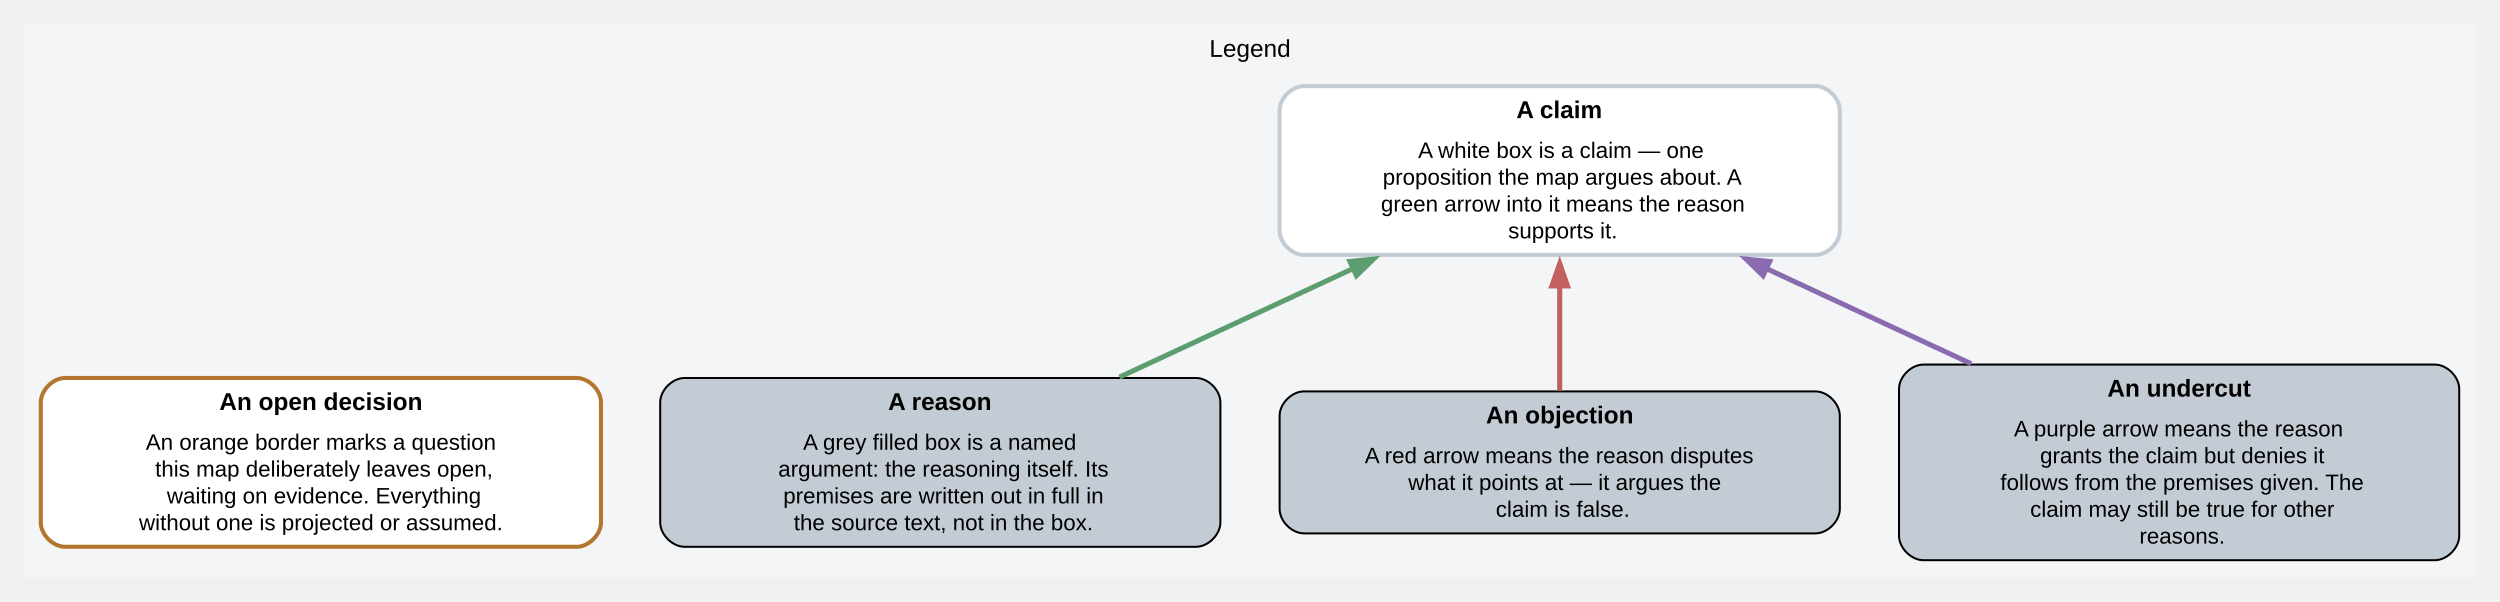
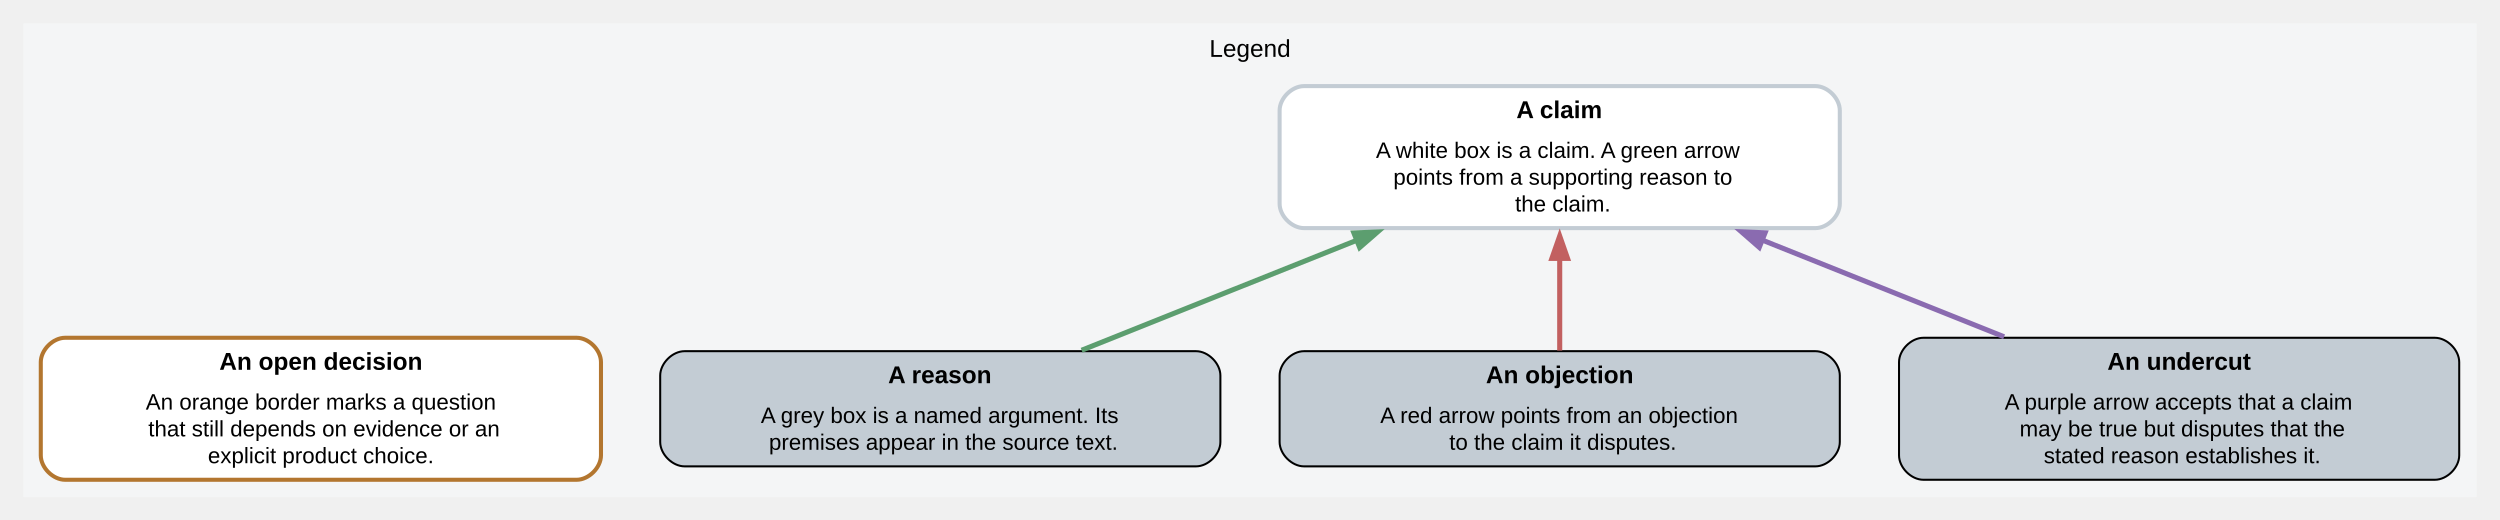
- <svg xmlns="http://www.w3.org/2000/svg" xmlns:xlink="http://www.w3.org/1999/xlink" width="1231pt" height="296pt" viewBox="0.00 0.00 1231.00 296.00">
-   <g id="graph0" class="graph" transform="scale(1 1) rotate(0) translate(4 291.84)">
+ <svg xmlns="http://www.w3.org/2000/svg" xmlns:xlink="http://www.w3.org/1999/xlink" width="1231pt" height="256pt" viewBox="0.00 0.00 1231.00 256.00">
+   <g id="graph0" class="graph" transform="scale(1 1) rotate(0) translate(4 252.24)">
    <g id="clust1" class="cluster">
-       <polygon fill="#f4f5f6" stroke="#f4f5f6" points="8,-8 8,-279.84 1215,-279.84 1215,-8 8,-8" />
-       <text xml:space="preserve" text-anchor="start" x="591.48" y="-263.84" font-family="arial" font-size="12.00" fill="#000000">Legend</text>
+       <polygon fill="#f4f5f6" stroke="#f4f5f6" points="8,-8 8,-240.24 1215,-240.24 1215,-8 8,-8" />
+       <text xml:space="preserve" text-anchor="start" x="591.48" y="-224.24" font-family="arial" font-size="12.00" fill="#000000">Legend</text>
    </g>
    <g id="node1" class="node">
      <g id="a_node1">
-         <a xlink:title="A white box is a claim — one proposition the map argues about. A green arrow into it means the reason supports it.">
-           <path fill="white" stroke="#c3ccd4" stroke-width="2" d="M889.92,-249.44C889.92,-249.44 638.08,-249.44 638.08,-249.44 632.08,-249.44 626.08,-243.44 626.08,-237.44 626.08,-237.44 626.08,-178.32 626.08,-178.32 626.08,-172.32 632.08,-166.32 638.08,-166.32 638.08,-166.32 889.92,-166.32 889.92,-166.32 895.92,-166.32 901.92,-172.32 901.92,-178.32 901.92,-178.32 901.92,-237.44 901.92,-237.44 901.92,-243.44 895.92,-249.44 889.92,-249.44" />
-           <text xml:space="preserve" text-anchor="start" x="742.66" y="-233.68" font-family="arial" font-weight="bold" font-size="12.00" fill="#000000">A claim</text>
-           <text xml:space="preserve" text-anchor="start" x="694.3" y="-214.08" font-family="arial" font-size="11.00" fill="#000000">A white box is a claim — one</text>
-           <text xml:space="preserve" text-anchor="start" x="673.8" y="-200.88" font-family="arial" font-size="11.00" fill="#000000"> proposition the map argues about. A</text>
-           <text xml:space="preserve" text-anchor="start" x="672.9" y="-187.68" font-family="arial" font-size="11.00" fill="#000000"> green arrow into it means the reason</text>
-           <text xml:space="preserve" text-anchor="start" x="735.57" y="-174.48" font-family="arial" font-size="11.00" fill="#000000"> supports it.</text>
+         <a xlink:title="A white box is a claim. A green arrow points from a supporting reason to the claim.">
+           <path fill="white" stroke="#c3ccd4" stroke-width="2" d="M889.92,-209.84C889.92,-209.84 638.08,-209.84 638.08,-209.84 632.08,-209.84 626.08,-203.84 626.08,-197.84 626.08,-197.84 626.08,-151.92 626.08,-151.92 626.08,-145.92 632.08,-139.92 638.08,-139.92 638.08,-139.92 889.92,-139.92 889.92,-139.92 895.92,-139.92 901.92,-145.92 901.92,-151.92 901.92,-151.92 901.92,-197.84 901.92,-197.84 901.92,-203.84 895.92,-209.84 889.92,-209.84" />
+           <text xml:space="preserve" text-anchor="start" x="742.66" y="-194.08" font-family="arial" font-weight="bold" font-size="12.00" fill="#000000">A claim</text>
+           <text xml:space="preserve" text-anchor="start" x="673.52" y="-174.48" font-family="arial" font-size="11.00" fill="#000000">A white box is a claim. A green arrow</text>
+           <text xml:space="preserve" text-anchor="start" x="679.01" y="-161.28" font-family="arial" font-size="11.00" fill="#000000"> points from a supporting reason to</text>
+           <text xml:space="preserve" text-anchor="start" x="738.94" y="-148.08" font-family="arial" font-size="11.00" fill="#000000"> the claim.</text>
        </a>
      </g>
    </g>
    <g id="node2" class="node">
      <g id="a_node2">
-         <a xlink:title="An orange border marks a question this map deliberately leaves open, waiting on evidence. Everything without one is projected or assumed. ">
-           <path fill="white" stroke="#b3762f" stroke-width="2" d="M279.92,-105.72C279.92,-105.72 28.08,-105.72 28.08,-105.72 22.08,-105.72 16.08,-99.72 16.08,-93.72 16.08,-93.72 16.08,-34.6 16.08,-34.6 16.08,-28.6 22.08,-22.6 28.08,-22.6 28.08,-22.6 279.92,-22.6 279.92,-22.6 285.92,-22.6 291.92,-28.6 291.92,-34.6 291.92,-34.6 291.92,-93.72 291.92,-93.72 291.92,-99.72 285.92,-105.72 279.92,-105.72" />
-           <text xml:space="preserve" text-anchor="start" x="104" y="-89.96" font-family="arial" font-weight="bold" font-size="12.00" fill="#000000">An open decision</text>
-           <text xml:space="preserve" text-anchor="start" x="67.78" y="-70.36" font-family="arial" font-size="11.00" fill="#000000">An orange border marks a question</text>
-           <text xml:space="preserve" text-anchor="start" x="69.31" y="-57.16" font-family="arial" font-size="11.00" fill="#000000"> this map deliberately leaves open,</text>
-           <text xml:space="preserve" text-anchor="start" x="75.12" y="-43.96" font-family="arial" font-size="11.00" fill="#000000"> waiting on evidence. Everything</text>
-           <text xml:space="preserve" text-anchor="start" x="61.37" y="-30.76" font-family="arial" font-size="11.00" fill="#000000"> without one is projected or assumed. </text>
+         <a xlink:title="An orange border marks a question that still depends on evidence or an explicit product choice. ">
+           <path fill="white" stroke="#b3762f" stroke-width="2" d="M279.92,-85.92C279.92,-85.92 28.08,-85.92 28.08,-85.92 22.08,-85.92 16.08,-79.92 16.08,-73.92 16.08,-73.92 16.08,-28 16.08,-28 16.08,-22 22.08,-16 28.08,-16 28.08,-16 279.92,-16 279.92,-16 285.92,-16 291.92,-22 291.92,-28 291.92,-28 291.92,-73.92 291.92,-73.92 291.92,-79.92 285.92,-85.92 279.92,-85.92" />
+           <text xml:space="preserve" text-anchor="start" x="104" y="-70.16" font-family="arial" font-weight="bold" font-size="12.00" fill="#000000">An open decision</text>
+           <text xml:space="preserve" text-anchor="start" x="67.78" y="-50.56" font-family="arial" font-size="11.00" fill="#000000">An orange border marks a question</text>
+           <text xml:space="preserve" text-anchor="start" x="65.94" y="-37.36" font-family="arial" font-size="11.00" fill="#000000"> that still depends on evidence or an</text>
+           <text xml:space="preserve" text-anchor="start" x="95.3" y="-24.16" font-family="arial" font-size="11.00" fill="#000000"> explicit product choice. </text>
        </a>
      </g>
    </g>
    <g id="node3" class="node">
      <g id="a_node3">
-         <a xlink:title="A grey filled box is a named argument: the reasoning itself. Its premises are written out in full in the source text, not in the box.">
-           <path fill="#c3ccd4" stroke="black" d="M584.92,-105.72C584.92,-105.72 333.08,-105.72 333.08,-105.72 327.08,-105.72 321.08,-99.72 321.08,-93.72 321.08,-93.72 321.08,-34.6 321.08,-34.6 321.08,-28.6 327.08,-22.6 333.08,-22.6 333.08,-22.6 584.92,-22.6 584.92,-22.6 590.92,-22.6 596.92,-28.6 596.92,-34.6 596.92,-34.6 596.92,-93.72 596.92,-93.72 596.92,-99.72 590.92,-105.72 584.92,-105.72" />
-           <text xml:space="preserve" text-anchor="start" x="433.32" y="-89.96" font-family="arial" font-weight="bold" font-size="12.00" fill="#000000">A reason</text>
-           <text xml:space="preserve" text-anchor="start" x="391.44" y="-70.36" font-family="arial" font-size="11.00" fill="#000000">A grey filled box is a named</text>
-           <text xml:space="preserve" text-anchor="start" x="376.15" y="-57.16" font-family="arial" font-size="11.00" fill="#000000"> argument: the reasoning itself. Its</text>
-           <text xml:space="preserve" text-anchor="start" x="378.61" y="-43.96" font-family="arial" font-size="11.00" fill="#000000"> premises are written out in full in</text>
-           <text xml:space="preserve" text-anchor="start" x="383.79" y="-30.76" font-family="arial" font-size="11.00" fill="#000000"> the source text, not in the box.</text>
+         <a xlink:title="A grey box is a named argument. Its premises appear in the source text.">
+           <path fill="#c3ccd4" stroke="black" d="M584.92,-79.32C584.92,-79.32 333.08,-79.32 333.08,-79.32 327.08,-79.32 321.08,-73.32 321.08,-67.32 321.08,-67.32 321.08,-34.6 321.08,-34.6 321.08,-28.6 327.08,-22.6 333.08,-22.6 333.08,-22.6 584.92,-22.6 584.92,-22.6 590.92,-22.6 596.92,-28.6 596.92,-34.6 596.92,-34.6 596.92,-67.32 596.92,-67.32 596.92,-73.32 590.92,-79.32 584.92,-79.32" />
+           <text xml:space="preserve" text-anchor="start" x="433.32" y="-63.56" font-family="arial" font-weight="bold" font-size="12.00" fill="#000000">A reason</text>
+           <text xml:space="preserve" text-anchor="start" x="370.65" y="-43.96" font-family="arial" font-size="11.00" fill="#000000">A grey box is a named argument. Its</text>
+           <text xml:space="preserve" text-anchor="start" x="371.57" y="-30.76" font-family="arial" font-size="11.00" fill="#000000"> premises appear in the source text.</text>
        </a>
      </g>
    </g>
    <g id="edge1" class="edge">
      <g id="a_edge1">
        <a xlink:title="support">
-           <path fill="none" stroke="#5c9e6f" stroke-width="2.5" d="M547.22,-106.15C583.34,-122.93 625.34,-142.45 662.71,-159.81" />
-           <polygon fill="#5c9e6f" stroke="#5c9e6f" stroke-width="2.5" points="660.69,-163.12 672.28,-164.26 663.93,-156.14 660.69,-163.12" />
+           <path fill="none" stroke="#5c9e6f" stroke-width="2.5" d="M528.59,-79.78C568.74,-95.83 619.91,-116.28 664.28,-134.02" />
+           <polygon fill="#5c9e6f" stroke="#5c9e6f" stroke-width="2.5" points="662.66,-137.52 674.3,-138.02 665.51,-130.37 662.66,-137.52" />
        </a>
      </g>
    </g>
    <g id="node4" class="node">
      <g id="a_node4">
-         <a xlink:title="A red arrow means the reason disputes what it points at — it argues the claim is false.">
-           <path fill="#c3ccd4" stroke="black" d="M889.92,-99.12C889.92,-99.12 638.08,-99.12 638.08,-99.12 632.08,-99.12 626.08,-93.12 626.08,-87.12 626.08,-87.12 626.08,-41.2 626.08,-41.2 626.08,-35.2 632.08,-29.2 638.08,-29.2 638.08,-29.2 889.92,-29.2 889.92,-29.2 895.92,-29.2 901.92,-35.2 901.92,-41.2 901.92,-41.2 901.92,-87.12 901.92,-87.12 901.92,-93.12 895.92,-99.12 889.92,-99.12" />
-           <text xml:space="preserve" text-anchor="start" x="727.67" y="-83.36" font-family="arial" font-weight="bold" font-size="12.00" fill="#000000">An objection</text>
-           <text xml:space="preserve" text-anchor="start" x="668.01" y="-63.76" font-family="arial" font-size="11.00" fill="#000000">A red arrow means the reason disputes</text>
-           <text xml:space="preserve" text-anchor="start" x="686.35" y="-50.56" font-family="arial" font-size="11.00" fill="#000000"> what it points at — it argues the</text>
-           <text xml:space="preserve" text-anchor="start" x="729.46" y="-37.36" font-family="arial" font-size="11.00" fill="#000000"> claim is false.</text>
+         <a xlink:title="A red arrow points from an objection to the claim it disputes.">
+           <path fill="#c3ccd4" stroke="black" d="M889.92,-79.32C889.92,-79.32 638.08,-79.32 638.08,-79.32 632.08,-79.32 626.08,-73.32 626.08,-67.32 626.08,-67.32 626.08,-34.6 626.08,-34.6 626.08,-28.6 632.08,-22.6 638.08,-22.6 638.08,-22.6 889.92,-22.6 889.92,-22.6 895.92,-22.6 901.92,-28.6 901.92,-34.6 901.92,-34.6 901.92,-67.32 901.92,-67.32 901.92,-73.32 895.92,-79.32 889.92,-79.32" />
+           <text xml:space="preserve" text-anchor="start" x="727.67" y="-63.56" font-family="arial" font-weight="bold" font-size="12.00" fill="#000000">An objection</text>
+           <text xml:space="preserve" text-anchor="start" x="675.65" y="-43.96" font-family="arial" font-size="11.00" fill="#000000">A red arrow points from an objection</text>
+           <text xml:space="preserve" text-anchor="start" x="706.53" y="-30.76" font-family="arial" font-size="11.00" fill="#000000"> to the claim it disputes.</text>
        </a>
      </g>
    </g>
    <g id="edge2" class="edge">
      <g id="a_edge2">
        <a xlink:title="attack">
-           <path fill="none" stroke="#c26060" stroke-width="2.5" d="M764,-99.47C764,-115 764,-133.77 764,-151.24" />
-           <polygon fill="#c26060" stroke="#c26060" stroke-width="2.5" points="760.15,-151.05 764,-162.05 767.85,-151.05 760.15,-151.05" />
+           <path fill="none" stroke="#c26060" stroke-width="2.5" d="M764,-79.63C764,-93.15 764,-109.83 764,-125.37" />
+           <polygon fill="#c26060" stroke="#c26060" stroke-width="2.5" points="760.15,-125.01 764,-136.01 767.85,-125.01 760.15,-125.01" />
        </a>
      </g>
    </g>
    <g id="node5" class="node">
      <g id="a_node5">
-         <a xlink:title="A purple arrow means the reason grants the claim but denies it follows from the premises given. The claim may still be true for other reasons.">
-           <path fill="#c3ccd4" stroke="black" d="M1194.92,-112.32C1194.92,-112.32 943.08,-112.32 943.08,-112.32 937.08,-112.32 931.08,-106.32 931.08,-100.32 931.08,-100.32 931.08,-28 931.08,-28 931.08,-22 937.08,-16 943.08,-16 943.08,-16 1194.92,-16 1194.92,-16 1200.92,-16 1206.92,-22 1206.92,-28 1206.92,-28 1206.92,-100.32 1206.92,-100.32 1206.92,-106.32 1200.92,-112.32 1194.92,-112.32" />
-           <text xml:space="preserve" text-anchor="start" x="1033.67" y="-96.56" font-family="arial" font-weight="bold" font-size="12.00" fill="#000000">An undercut</text>
-           <text xml:space="preserve" text-anchor="start" x="987.68" y="-76.96" font-family="arial" font-size="11.00" fill="#000000">A purple arrow means the reason</text>
-           <text xml:space="preserve" text-anchor="start" x="997.46" y="-63.76" font-family="arial" font-size="11.00" fill="#000000"> grants the claim but denies it</text>
-           <text xml:space="preserve" text-anchor="start" x="977.91" y="-50.56" font-family="arial" font-size="11.00" fill="#000000"> follows from the premises given. The</text>
-           <text xml:space="preserve" text-anchor="start" x="992.59" y="-37.36" font-family="arial" font-size="11.00" fill="#000000"> claim may still be true for other</text>
-           <text xml:space="preserve" text-anchor="start" x="1046.38" y="-24.16" font-family="arial" font-size="11.00" fill="#000000"> reasons.</text>
+         <a xlink:title="A purple arrow accepts that a claim may be true but disputes that the stated reason establishes it.">
+           <path fill="#c3ccd4" stroke="black" d="M1194.92,-85.92C1194.92,-85.92 943.08,-85.92 943.08,-85.92 937.08,-85.92 931.08,-79.92 931.08,-73.92 931.08,-73.92 931.08,-28 931.08,-28 931.08,-22 937.08,-16 943.08,-16 943.08,-16 1194.92,-16 1194.92,-16 1200.92,-16 1206.92,-22 1206.92,-28 1206.92,-28 1206.92,-73.92 1206.92,-73.92 1206.92,-79.92 1200.92,-85.92 1194.92,-85.92" />
+           <text xml:space="preserve" text-anchor="start" x="1033.67" y="-70.16" font-family="arial" font-weight="bold" font-size="12.00" fill="#000000">An undercut</text>
+           <text xml:space="preserve" text-anchor="start" x="983.1" y="-50.56" font-family="arial" font-size="11.00" fill="#000000">A purple arrow accepts that a claim</text>
+           <text xml:space="preserve" text-anchor="start" x="987.37" y="-37.36" font-family="arial" font-size="11.00" fill="#000000"> may be true but disputes that the</text>
+           <text xml:space="preserve" text-anchor="start" x="999.29" y="-24.16" font-family="arial" font-size="11.00" fill="#000000"> stated reason establishes it.</text>
        </a>
      </g>
    </g>
    <g id="edge3" class="edge">
      <g id="a_edge3">
        <a xlink:title="undercut">
-           <path fill="none" stroke="#8a6bb0" stroke-width="2.5" d="M966.59,-112.74C934.04,-127.87 898.07,-144.59 865.58,-159.68" />
-           <polygon fill="#8a6bb0" stroke="#8a6bb0" stroke-width="2.5" points="864.15,-156.1 855.79,-164.23 867.39,-163.08 864.15,-156.1" />
+           <path fill="none" stroke="#8a6bb0" stroke-width="2.5" d="M982.82,-86.41C945.72,-101.24 902.1,-118.68 863.62,-134.06" />
+           <polygon fill="#8a6bb0" stroke="#8a6bb0" stroke-width="2.5" points="862.26,-130.45 853.48,-138.11 865.12,-137.6 862.26,-130.45" />
        </a>
      </g>
    </g>
  </g>
</svg>
